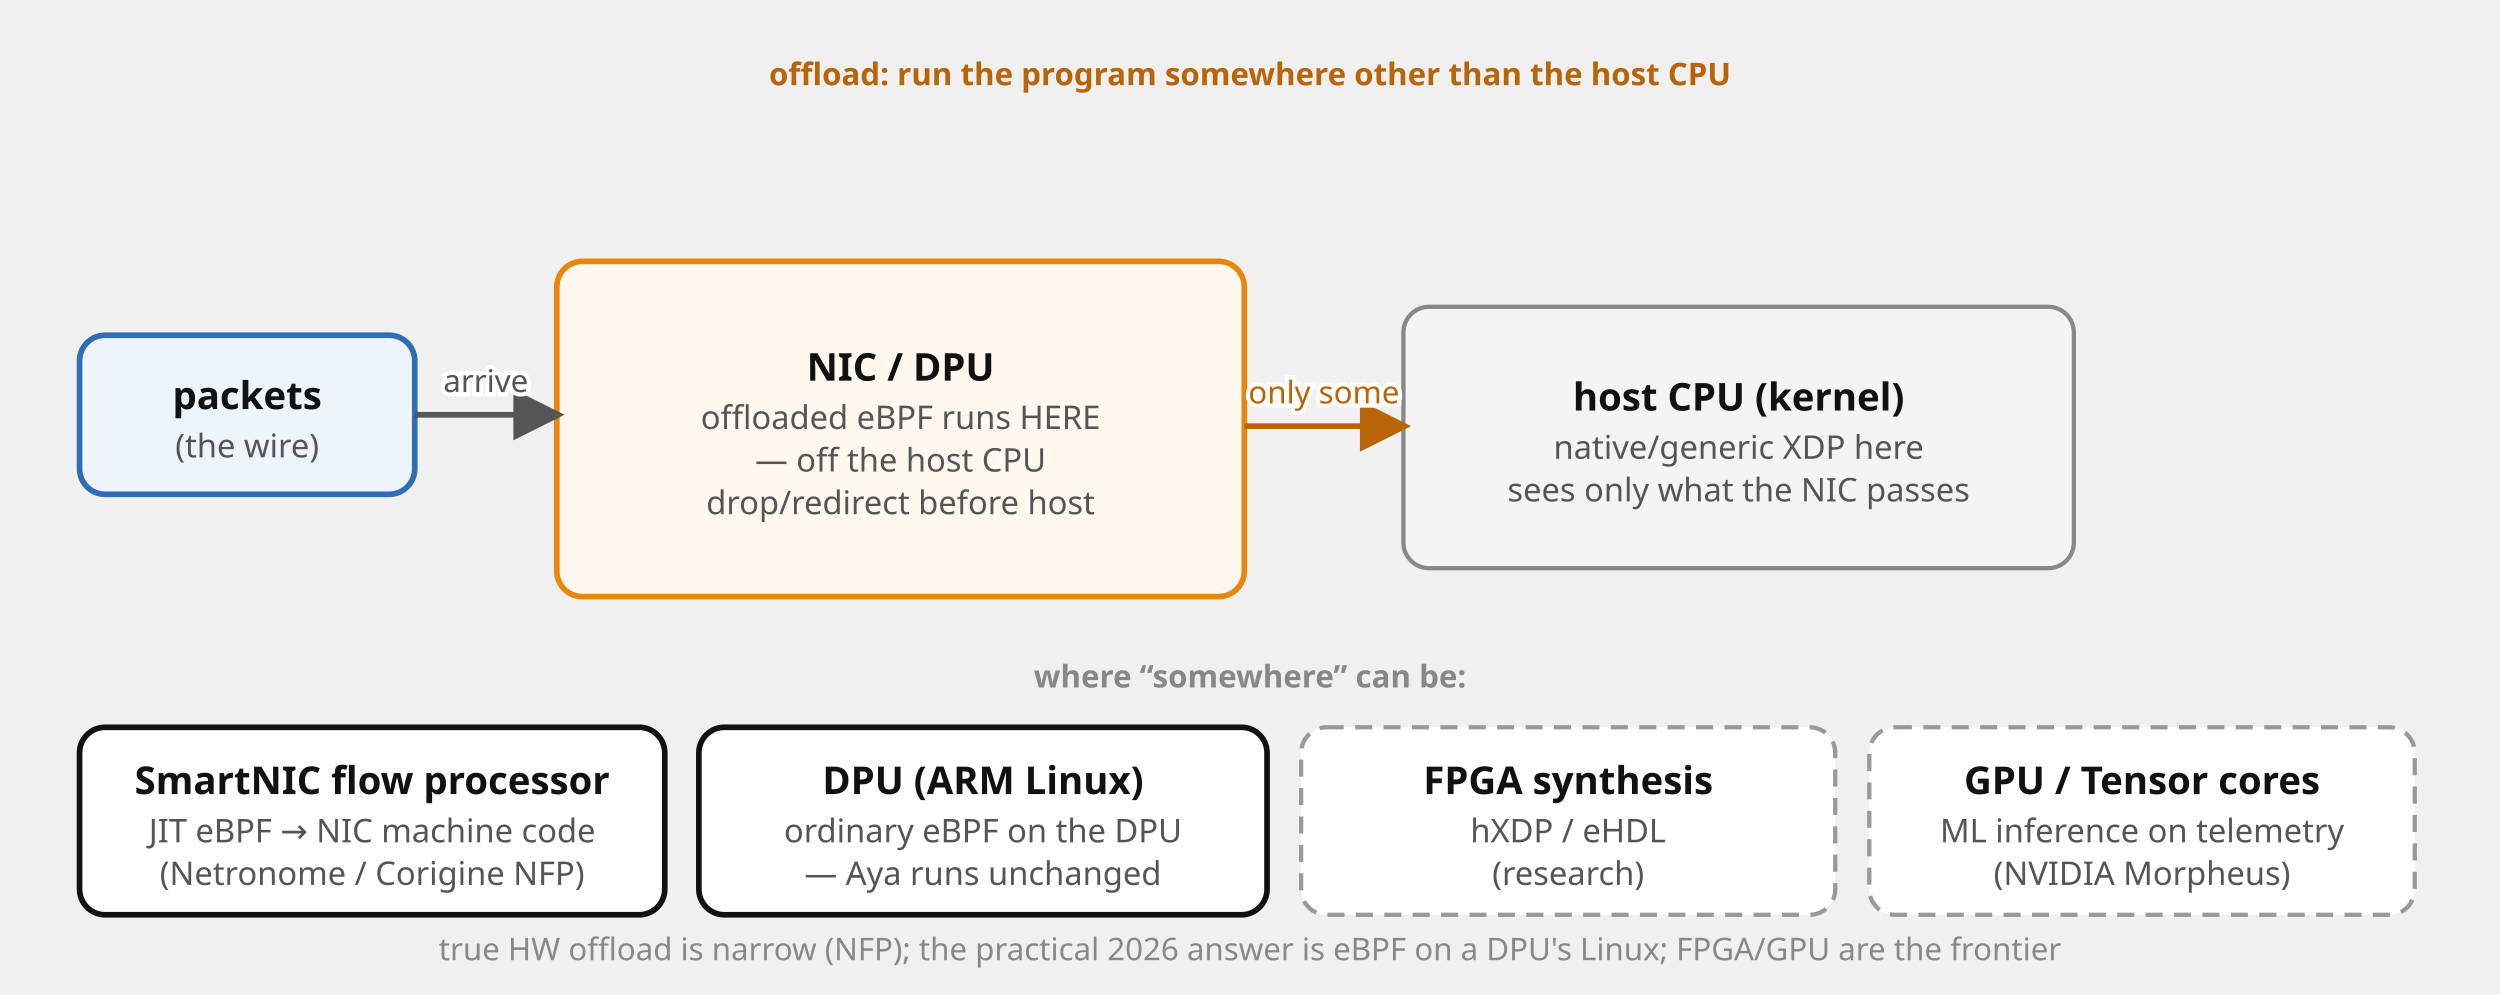
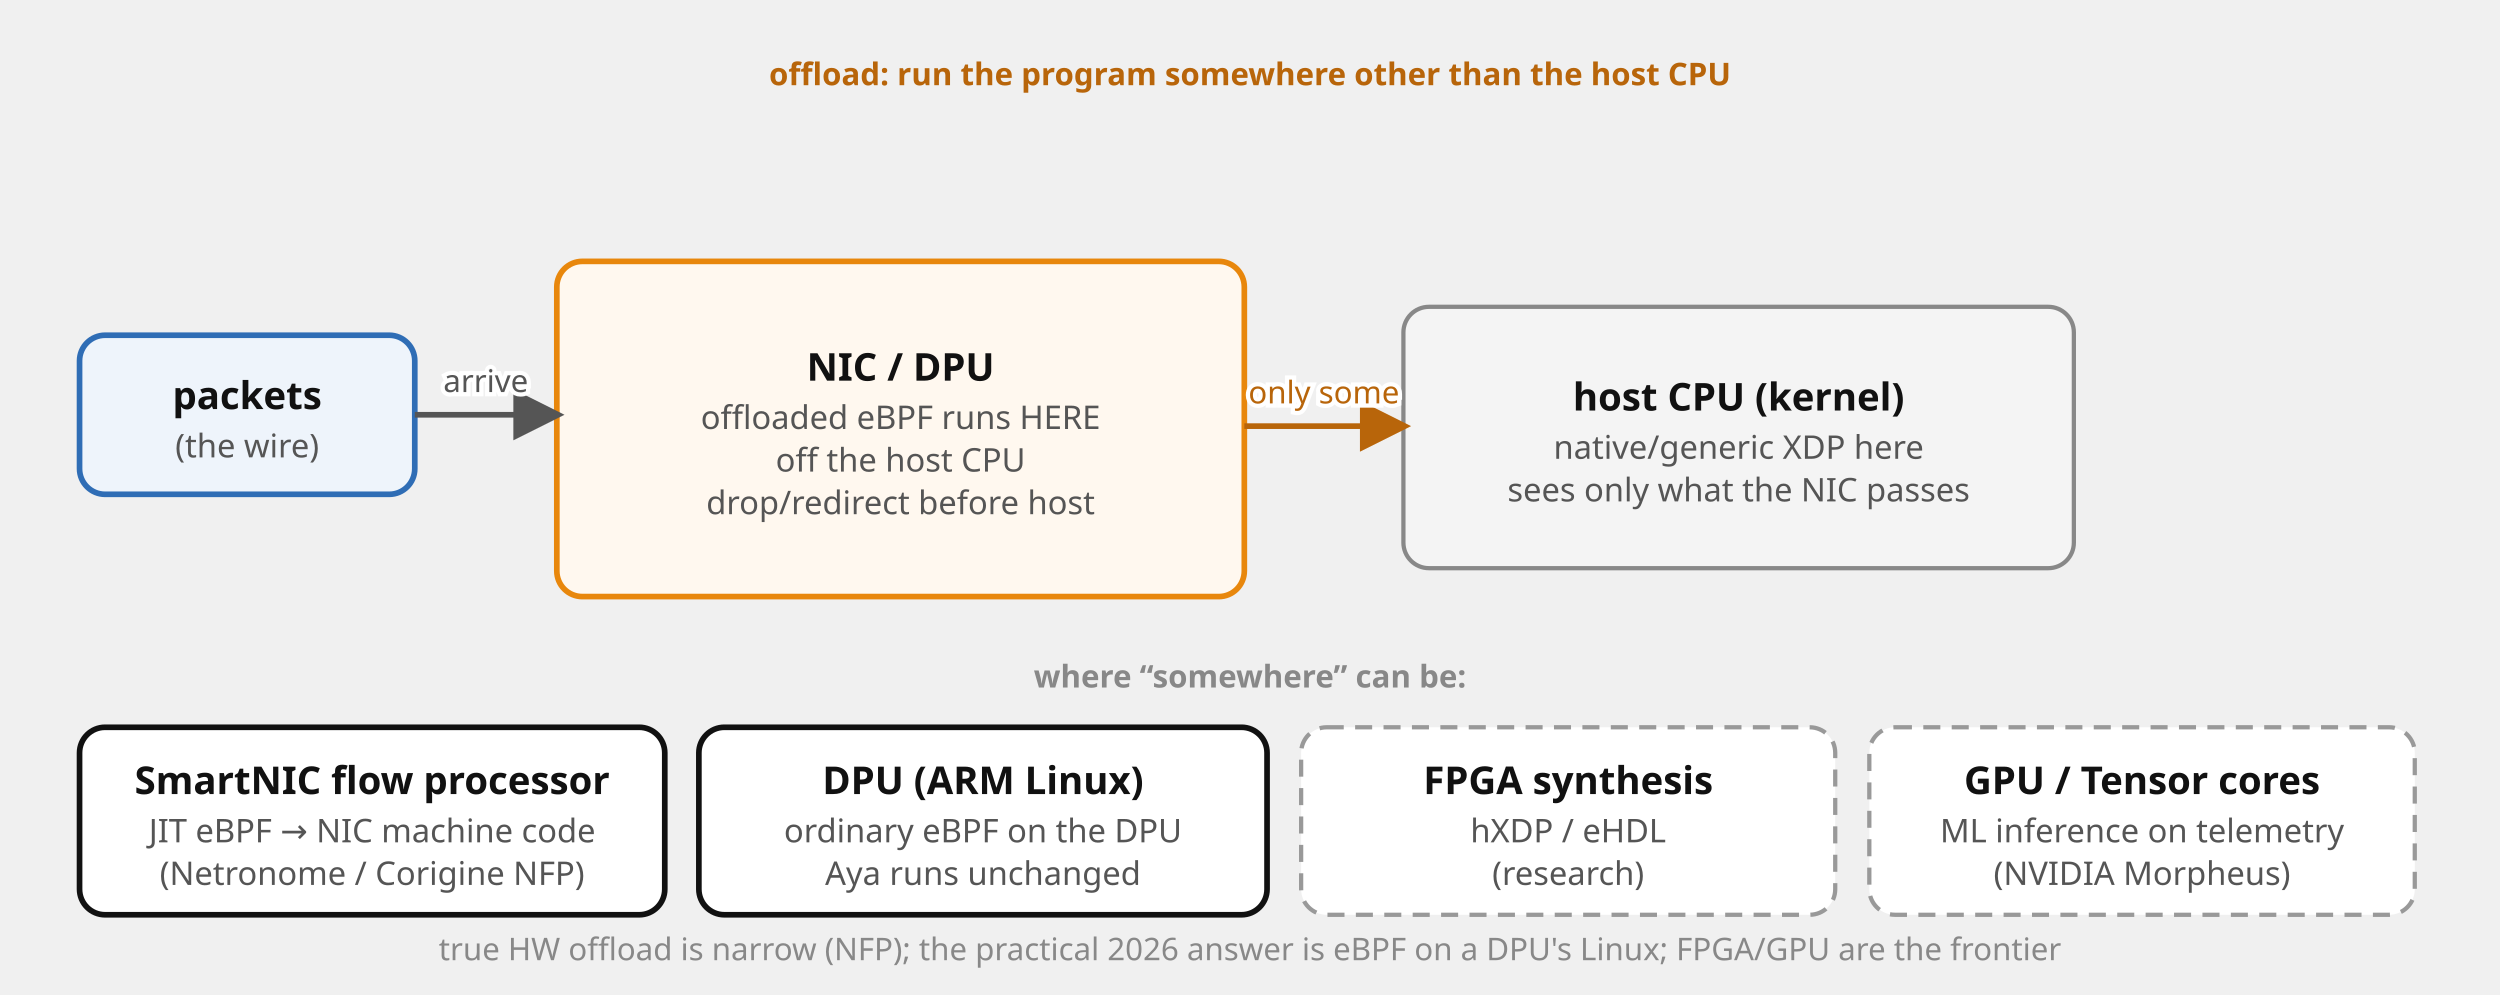
<svg xmlns="http://www.w3.org/2000/svg" viewBox="0 0 880 350" font-family="'Red Hat Text', system-ui, sans-serif" role="img">
  <defs>
    <marker id="a" viewBox="0 0 10 10" refX="8.5" refY="5" markerWidth="9" markerHeight="9" orient="auto-start-reverse">
      <path d="M0,0 L10,5 L0,10 z" fill="#555" />
    </marker>
    <marker id="am" viewBox="0 0 10 10" refX="8.5" refY="5" markerWidth="9" markerHeight="9" orient="auto-start-reverse">
      <path d="M0,0 L10,5 L0,10 z" fill="#b8650a" />
    </marker>
  </defs>
  <rect x="28" y="118" width="118" height="56" rx="9" fill="#eef4fb" stroke="#2f6db5" stroke-width="2" />
  <text x="87.0" y="144.0" font-size="13.5" font-weight="700" fill="#111111" text-anchor="middle">packets</text>
  <text x="87.0" y="161.0" font-size="11.5" fill="#555555" text-anchor="middle">(the wire)</text>
  <rect x="196" y="92" width="242" height="118" rx="9" fill="#fff8ef" stroke="#e8870c" stroke-width="2" />
  <text x="317.0" y="134.0" font-size="13.5" font-weight="700" fill="#111111" text-anchor="middle">NIC / DPU</text>
  <text x="317.0" y="151.0" font-size="11.5" fill="#555555" text-anchor="middle">offloaded eBPF runs HERE</text>
-   <text x="317.0" y="166.0" font-size="11.5" fill="#555555" text-anchor="middle">— off the host CPU</text>
+   <text x="317.0" y="166.0" font-size="11.5" fill="#555555" text-anchor="middle">off the host CPU</text>
  <text x="317.0" y="181.0" font-size="11.5" fill="#555555" text-anchor="middle">drop/redirect before host</text>
  <rect x="494" y="108" width="236" height="92" rx="9" fill="#f4f4f4" stroke="#888888" stroke-width="1.5" />
  <text x="612.0" y="144.5" font-size="13.5" font-weight="700" fill="#111111" text-anchor="middle">host CPU (kernel)</text>
  <text x="612.0" y="161.5" font-size="11.5" fill="#555555" text-anchor="middle">native/generic XDP here</text>
  <text x="612.0" y="176.5" font-size="11.5" fill="#555555" text-anchor="middle">sees only what the NIC passes</text>
  <rect x="28" y="256" width="206" height="66" rx="9" fill="#ffffff" stroke="#111111" stroke-width="2" />
  <text x="131.0" y="279.5" font-size="13.5" font-weight="700" fill="#111111" text-anchor="middle">SmartNIC flow processor</text>
  <text x="131.0" y="296.5" font-size="11.5" fill="#555555" text-anchor="middle">JIT eBPF → NIC machine code</text>
  <text x="131.0" y="311.5" font-size="11.5" fill="#555555" text-anchor="middle">(Netronome / Corigine NFP)</text>
  <rect x="246" y="256" width="200" height="66" rx="9" fill="#ffffff" stroke="#111111" stroke-width="2" />
  <text x="346.0" y="279.5" font-size="13.5" font-weight="700" fill="#111111" text-anchor="middle">DPU (ARM Linux)</text>
  <text x="346.0" y="296.5" font-size="11.5" fill="#555555" text-anchor="middle">ordinary eBPF on the DPU</text>
-   <text x="346.0" y="311.5" font-size="11.5" fill="#555555" text-anchor="middle">— Aya runs unchanged</text>
+   <text x="346.0" y="311.5" font-size="11.5" fill="#555555" text-anchor="middle">Aya runs unchanged</text>
  <rect x="458" y="256" width="188" height="66" rx="9" fill="#ffffff" stroke="#999999" stroke-width="1.5" stroke-dasharray="6 4" />
  <text x="552.0" y="279.5" font-size="13.5" font-weight="700" fill="#111111" text-anchor="middle">FPGA synthesis</text>
  <text x="552.0" y="296.5" font-size="11.5" fill="#555555" text-anchor="middle">hXDP / eHDL</text>
  <text x="552.0" y="311.5" font-size="11.5" fill="#555555" text-anchor="middle">(research)</text>
  <rect x="658" y="256" width="192" height="66" rx="9" fill="#ffffff" stroke="#999999" stroke-width="1.5" stroke-dasharray="6 4" />
  <text x="754.0" y="279.5" font-size="13.5" font-weight="700" fill="#111111" text-anchor="middle">GPU / Tensor cores</text>
  <text x="754.0" y="296.5" font-size="11.5" fill="#555555" text-anchor="middle">ML inference on telemetry</text>
  <text x="754.0" y="311.5" font-size="11.5" fill="#555555" text-anchor="middle">(NVIDIA Morpheus)</text>
  <path d="M146,146 L196,146" fill="none" stroke="#555" stroke-width="2" marker-end="url(#a)" />
  <text x="171.0" y="138.0" font-size="11" fill="#ffffff" stroke="#ffffff" stroke-width="3" paint-order="stroke" text-anchor="middle">arrive</text>
  <text x="171.0" y="138.0" font-size="11" fill="#555" text-anchor="middle">arrive</text>
  <path d="M438,150 L494,150" fill="none" stroke="#b8650a" stroke-width="2" marker-end="url(#am)" />
  <text x="466.0" y="142.0" font-size="11" fill="#ffffff" stroke="#ffffff" stroke-width="3" paint-order="stroke" text-anchor="middle">only some</text>
  <text x="466.0" y="142.0" font-size="11" fill="#b8650a" text-anchor="middle">only some</text>
  <text x="440" y="30" font-size="11" fill="#b8650a" text-anchor="middle" font-weight="700">offload: run the program somewhere other than the host CPU</text>
  <text x="440" y="242" font-size="11" fill="#888" text-anchor="middle" font-weight="700">where “somewhere” can be:</text>
  <text x="440" y="338" font-size="11" fill="#888" text-anchor="middle">true HW offload is narrow (NFP); the practical 2026 answer is eBPF on a DPU's Linux; FPGA/GPU are the frontier</text>
</svg>
